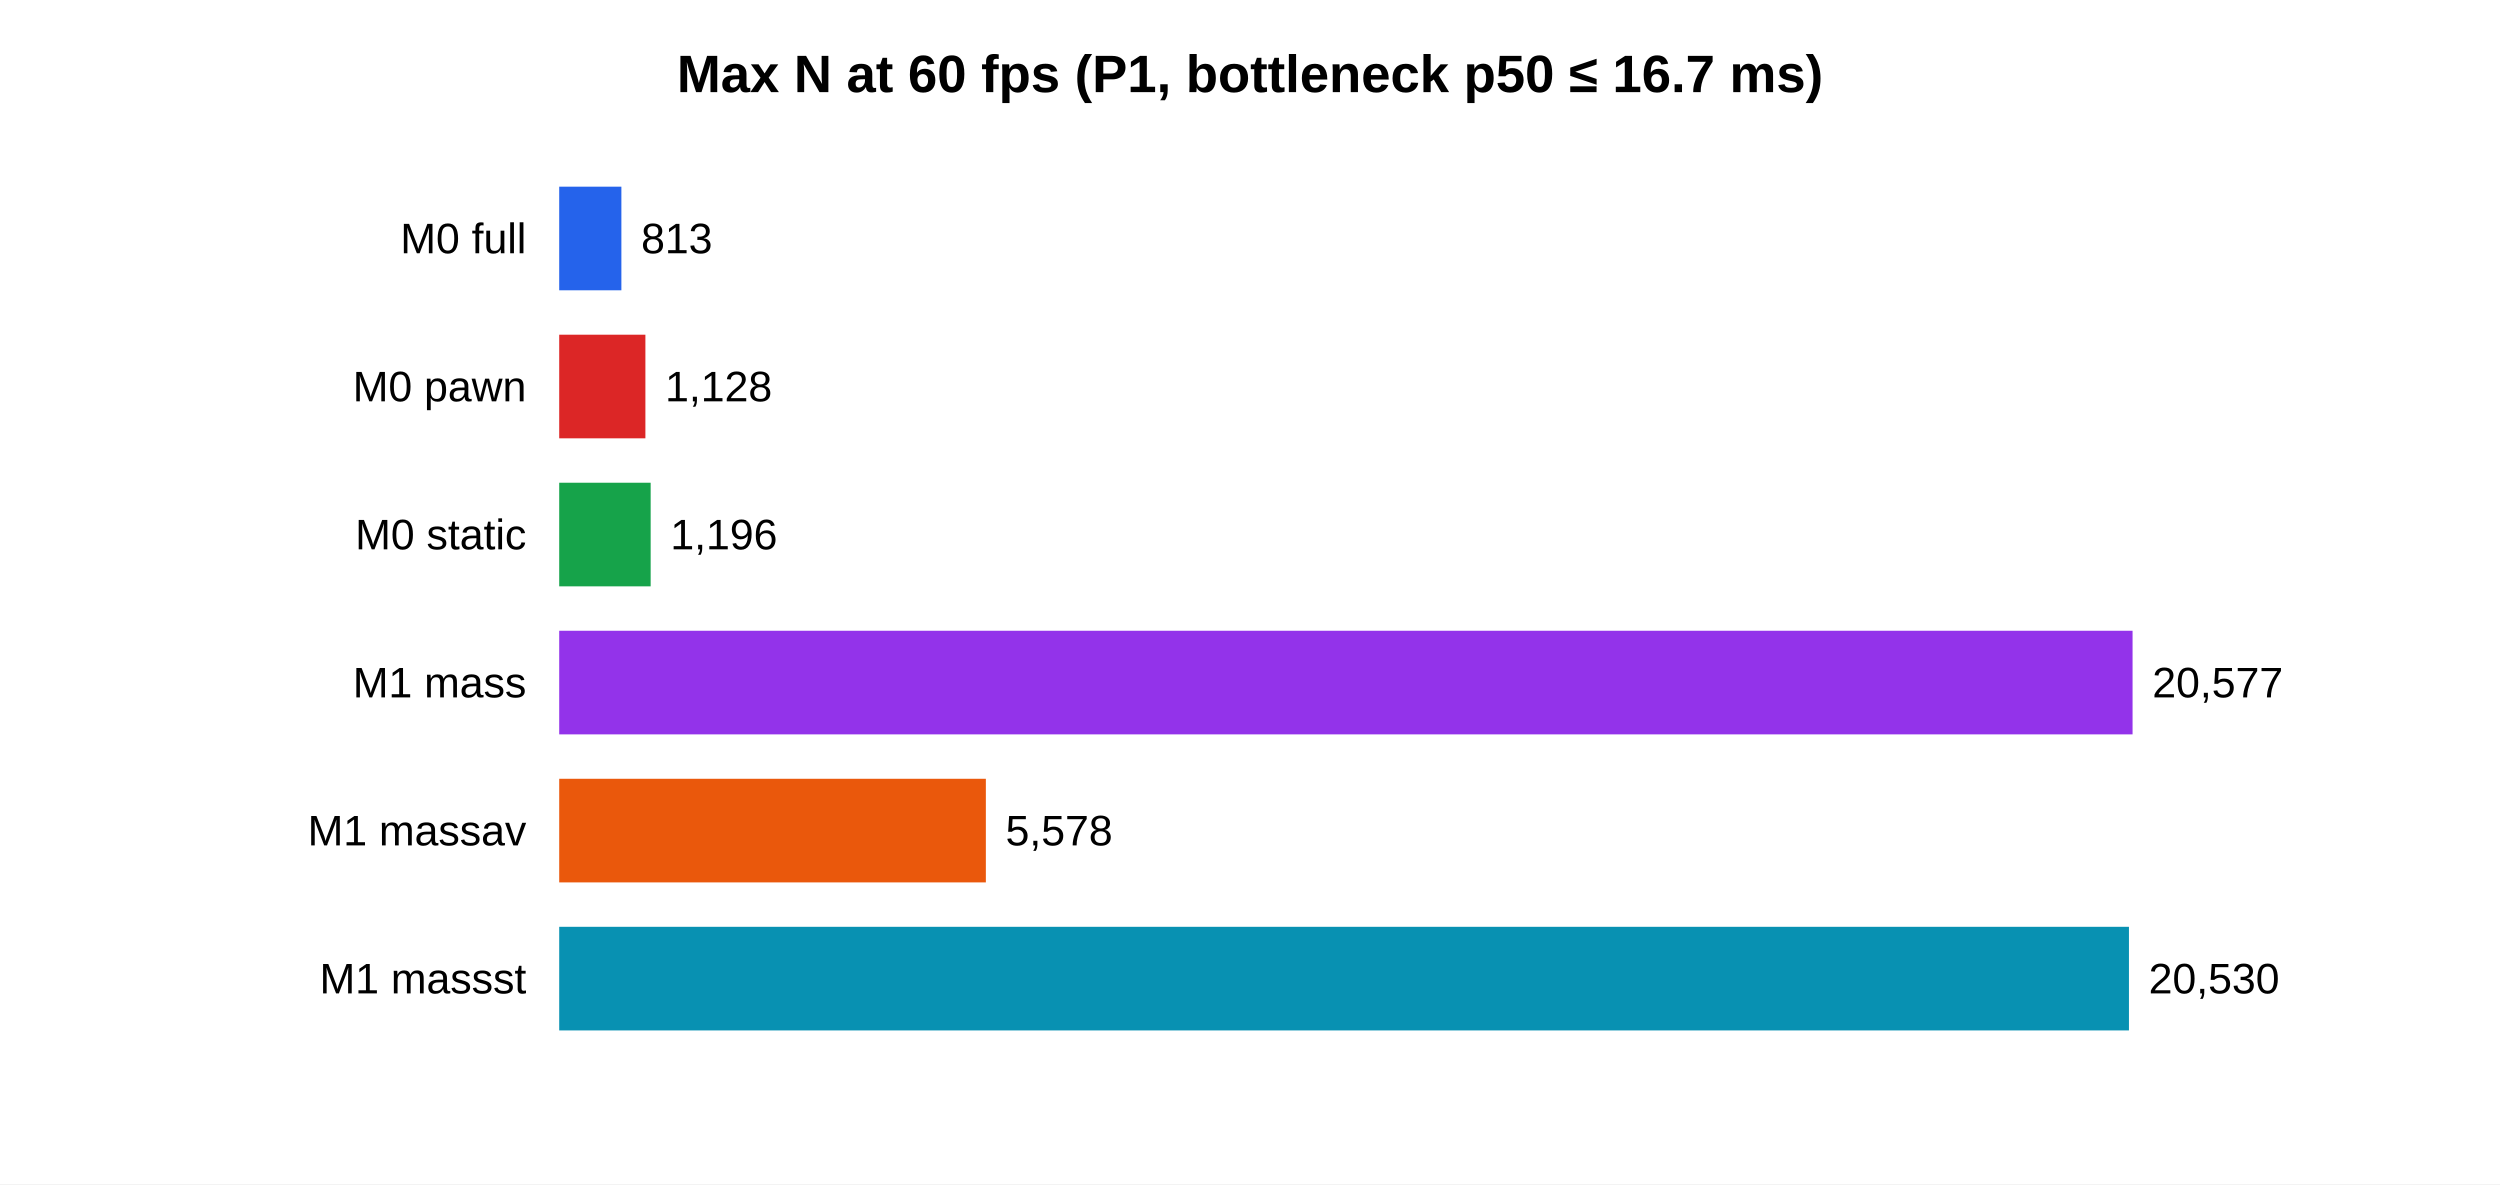
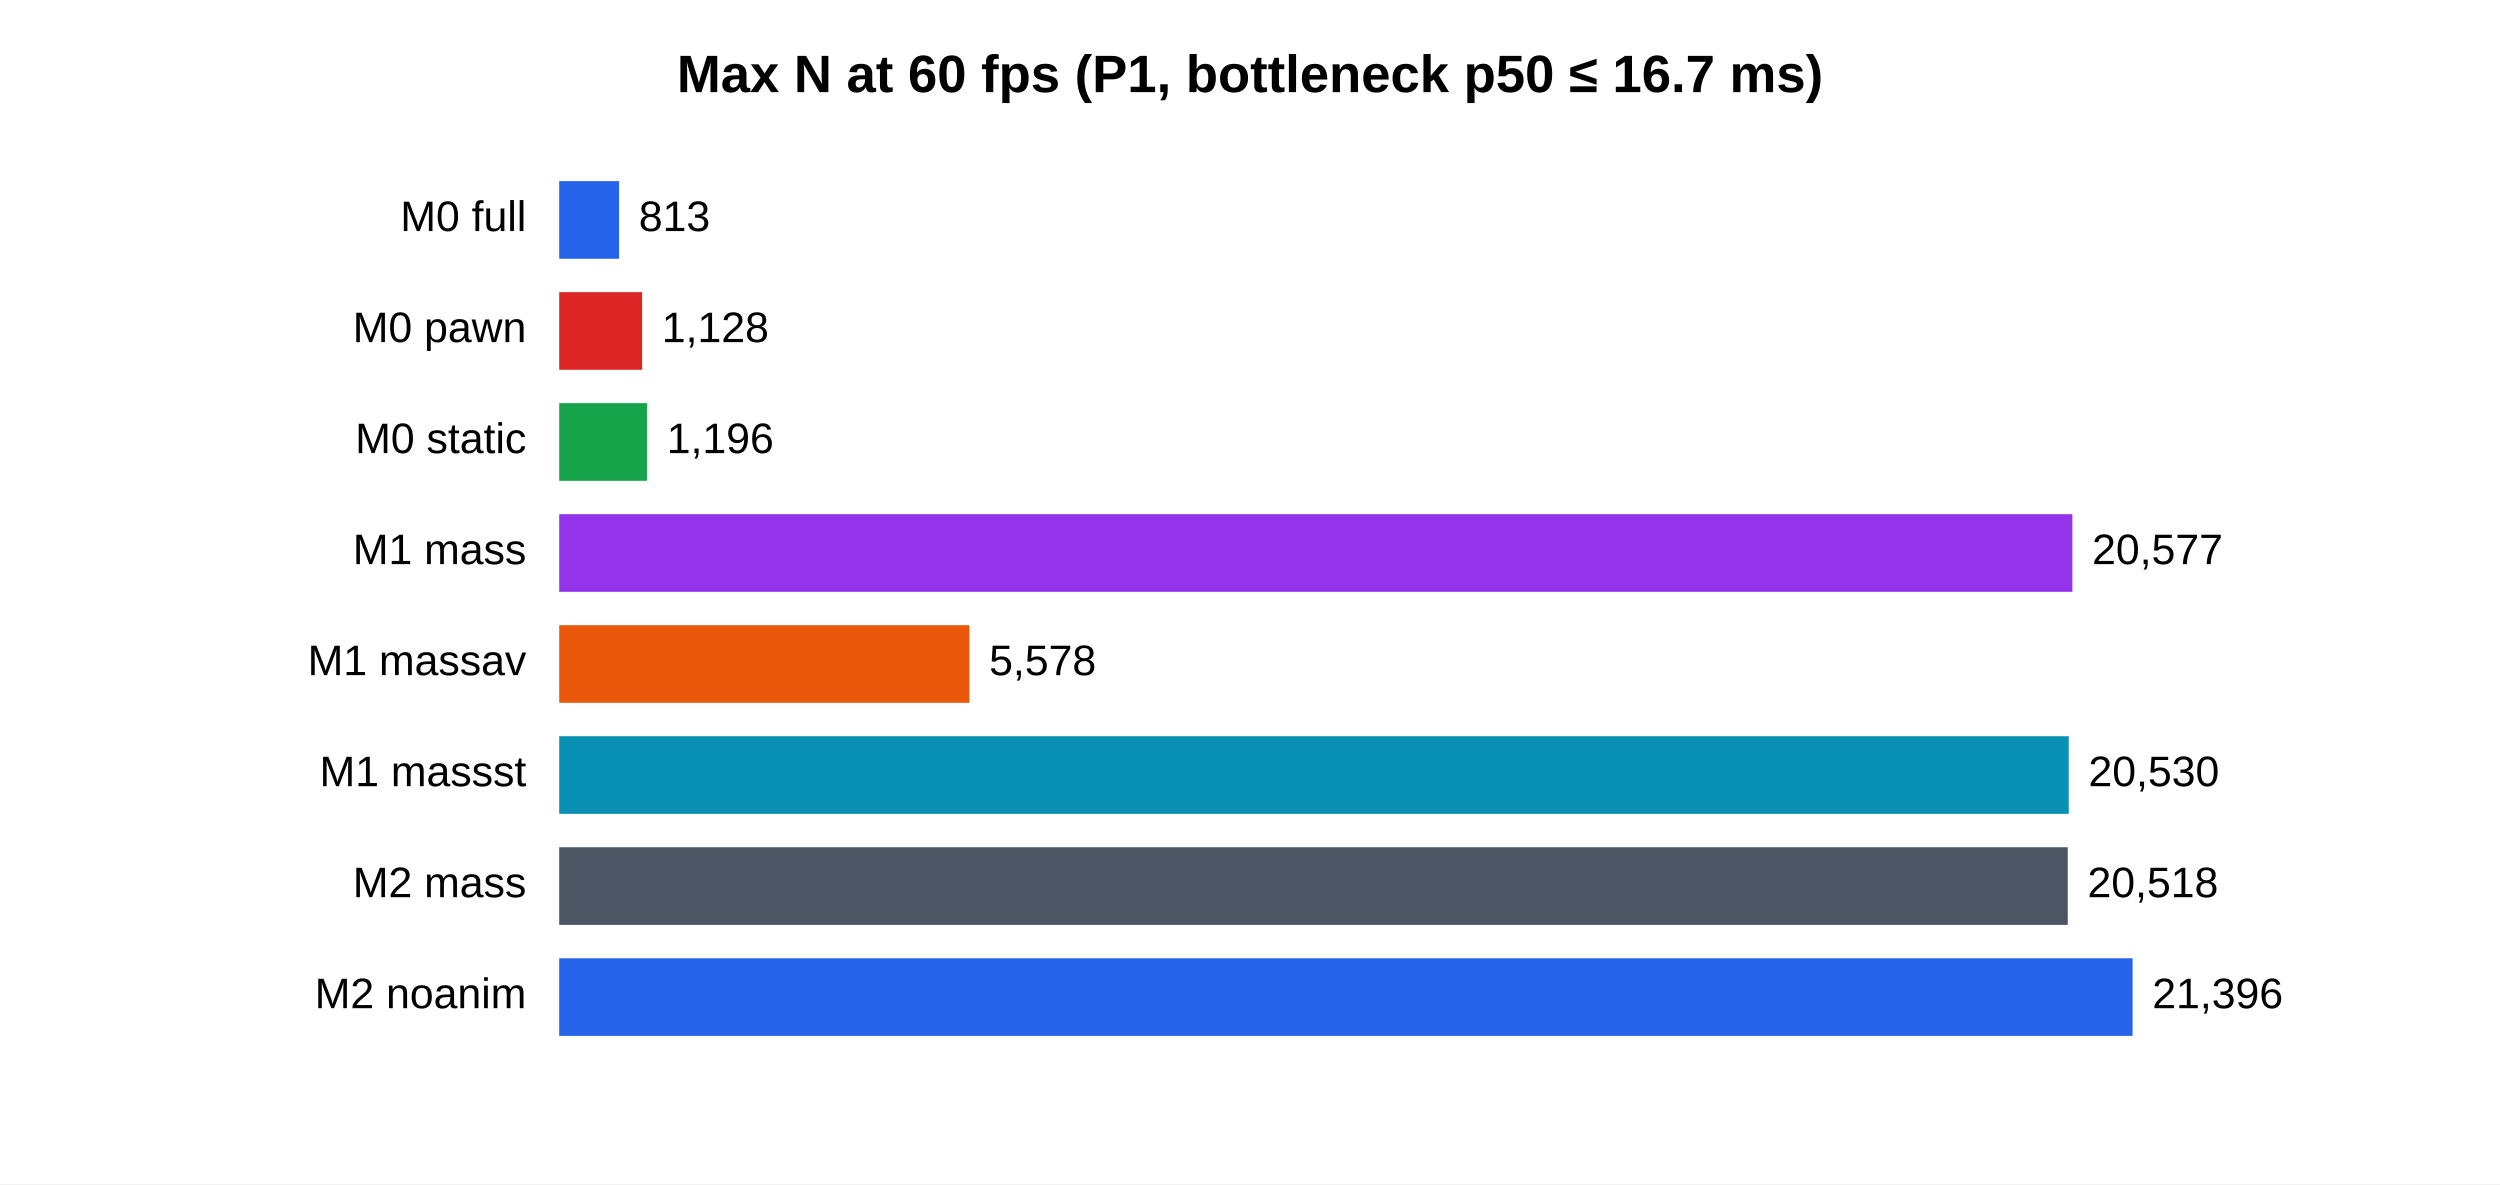
<svg xmlns="http://www.w3.org/2000/svg" width="760" height="360" viewBox="0 0 760 360" font-family="Segoe UI, Arial, sans-serif" font-size="13">
  <rect width="100%" height="100%" fill="white" />
  <text x="380.0" y="28" text-anchor="middle" font-size="16" font-weight="600">Max N at 60 fps (P1, bottleneck p50 ≤ 16.7 ms)</text>
-   <text x="160" y="77.0" text-anchor="end">M0 full</text>
-   <rect x="170" y="56.75" width="18.9" height="31.5" fill="#2563eb" />
-   <text x="194.9" y="77.0">813</text>
-   <text x="160" y="122.0" text-anchor="end">M0 pawn</text>
-   <rect x="170" y="101.75" width="26.2" height="31.5" fill="#dc2626" />
-   <text x="202.2" y="122.0">1,128</text>
-   <text x="160" y="167.0" text-anchor="end">M0 static</text>
-   <rect x="170" y="146.75" width="27.8" height="31.5" fill="#16a34a" />
-   <text x="203.8" y="167.0">1,196</text>
-   <text x="160" y="212.0" text-anchor="end">M1 mass</text>
-   <rect x="170" y="191.75" width="478.3" height="31.5" fill="#9333ea" />
-   <text x="654.3" y="212.0">20,577</text>
-   <text x="160" y="257.0" text-anchor="end">M1 massav</text>
-   <rect x="170" y="236.75" width="129.7" height="31.5" fill="#ea580c" />
-   <text x="305.7" y="257.0">5,578</text>
-   <text x="160" y="302.0" text-anchor="end">M1 massst</text>
-   <rect x="170" y="281.75" width="477.2" height="31.5" fill="#0891b2" />
-   <text x="653.2" y="302.0">20,530</text>
+   <text x="160" y="70.25" text-anchor="end">M0 full</text>
+   <rect x="170" y="55.062" width="18.2" height="23.6" fill="#2563eb" />
+   <text x="194.2" y="70.25">813</text>
+   <text x="160" y="104.0" text-anchor="end">M0 pawn</text>
+   <rect x="170" y="88.812" width="25.2" height="23.6" fill="#dc2626" />
+   <text x="201.2" y="104.0">1,128</text>
+   <text x="160" y="137.75" text-anchor="end">M0 static</text>
+   <rect x="170" y="122.562" width="26.7" height="23.6" fill="#16a34a" />
+   <text x="202.7" y="137.75">1,196</text>
+   <text x="160" y="171.5" text-anchor="end">M1 mass</text>
+   <rect x="170" y="156.312" width="460.0" height="23.6" fill="#9333ea" />
+   <text x="636.0" y="171.5">20,577</text>
+   <text x="160" y="205.25" text-anchor="end">M1 massav</text>
+   <rect x="170" y="190.062" width="124.7" height="23.6" fill="#ea580c" />
+   <text x="300.7" y="205.25">5,578</text>
+   <text x="160" y="239.0" text-anchor="end">M1 massst</text>
+   <rect x="170" y="223.812" width="458.9" height="23.6" fill="#0891b2" />
+   <text x="634.9" y="239.0">20,530</text>
+   <text x="160" y="272.75" text-anchor="end">M2 mass</text>
+   <rect x="170" y="257.562" width="458.6" height="23.6" fill="#4b5563" />
+   <text x="634.6" y="272.75">20,518</text>
+   <text x="160" y="306.5" text-anchor="end">M2 noanim</text>
+   <rect x="170" y="291.312" width="478.3" height="23.6" fill="#2563eb" />
+   <text x="654.3" y="306.5">21,396</text>
</svg>
